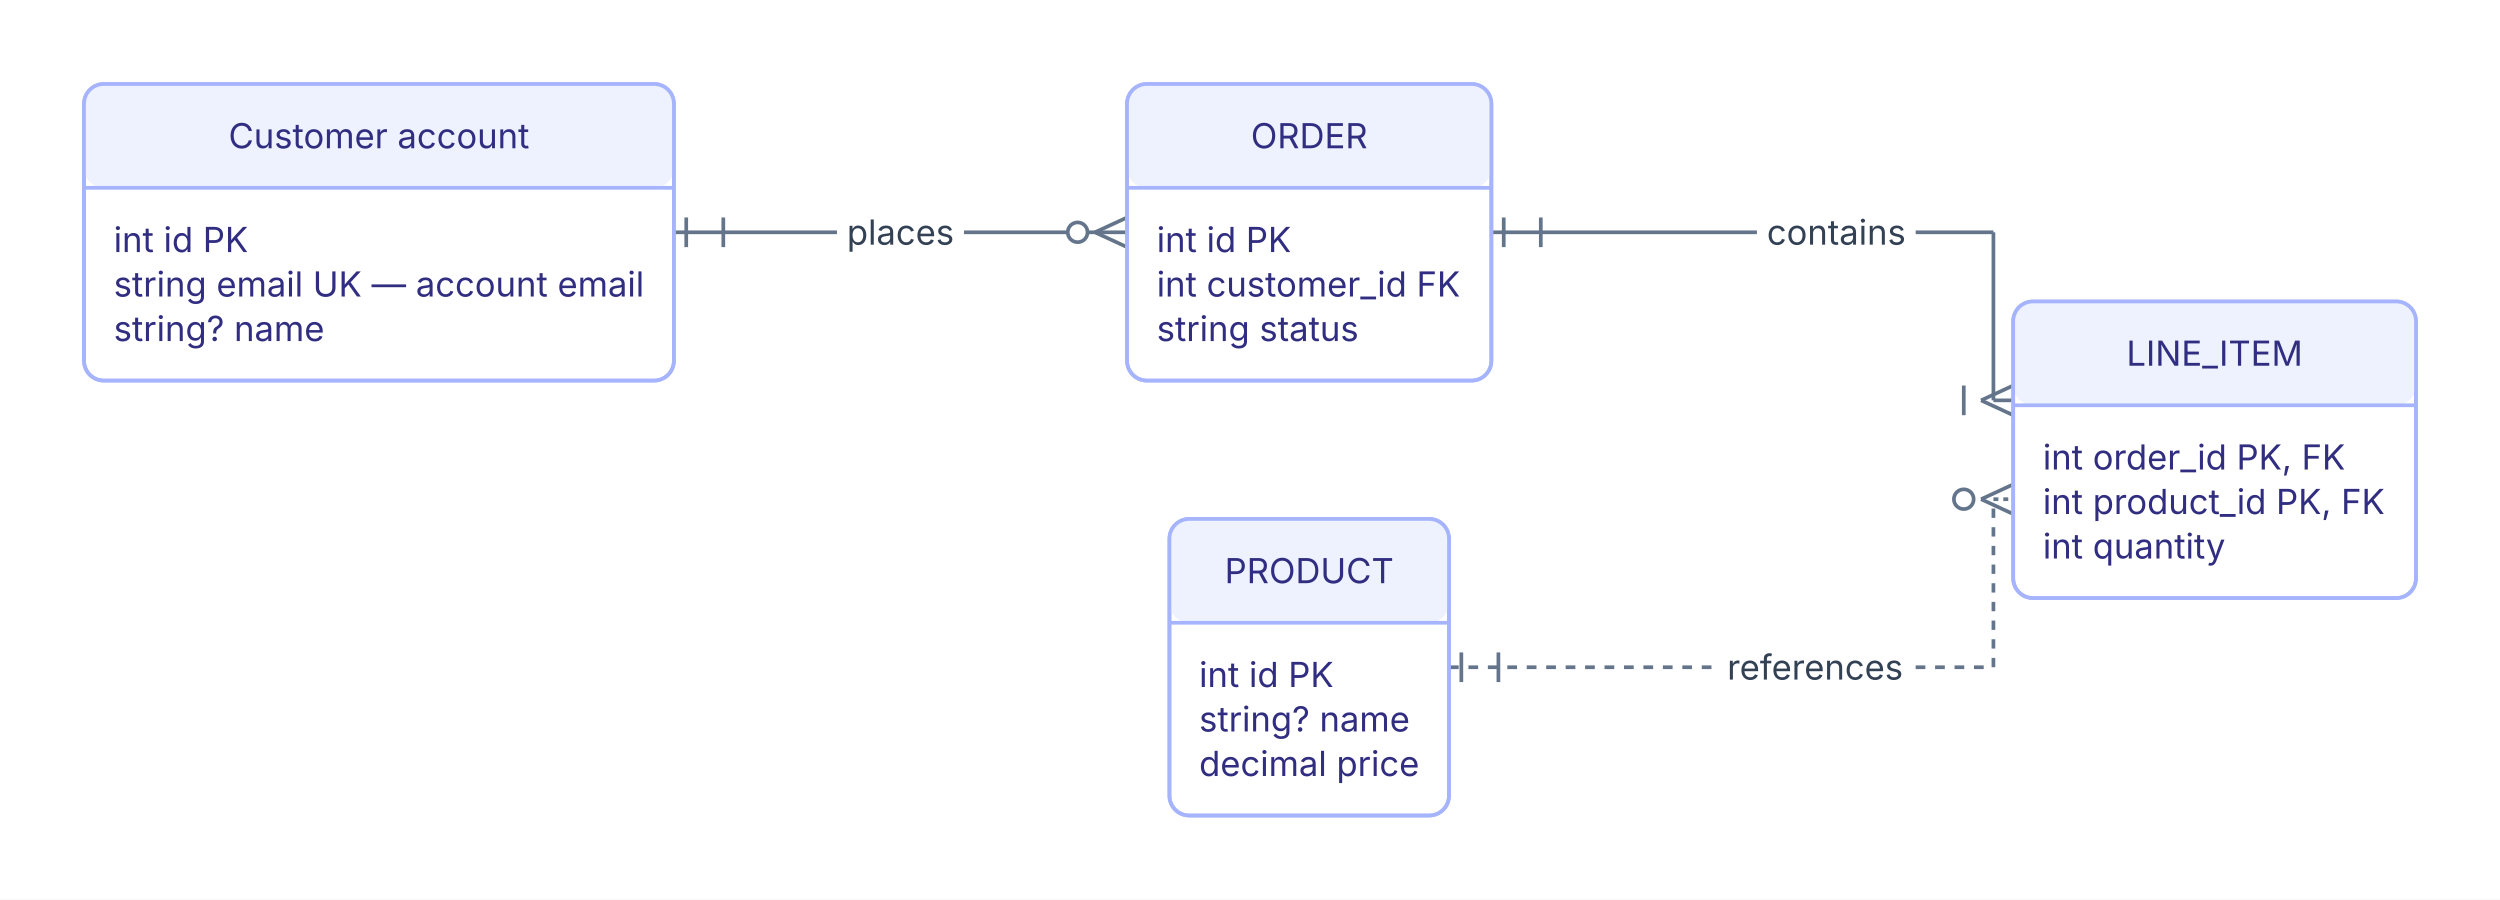
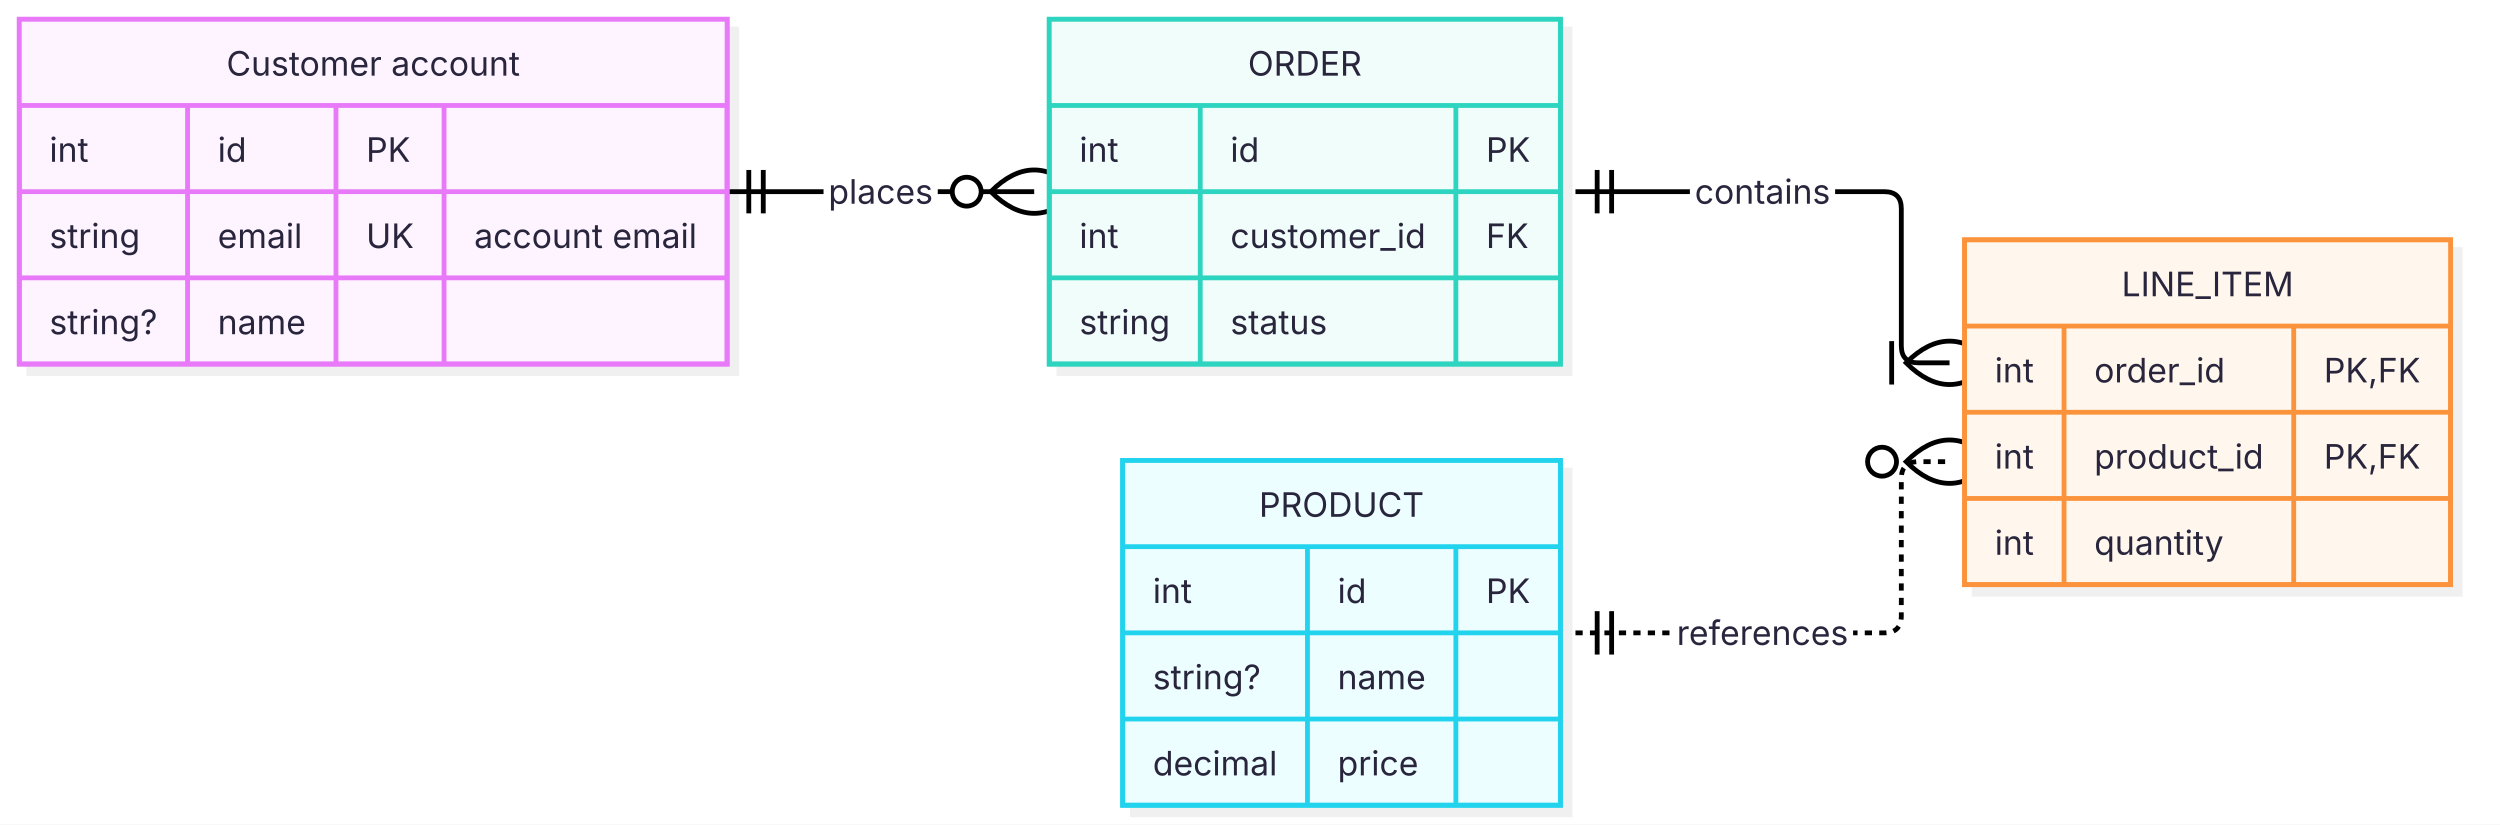
- <svg xmlns="http://www.w3.org/2000/svg" viewBox="-34 -34 1011.623 364" width="1011.623" height="364">
-   <path d="M-34 -34L977.623 -34L977.623 330L-34 330Z" fill="#ffffff" />
-   <path d="M238.688 60L422.063 60" fill="none" stroke="#64748b" stroke-width="1.5" />
-   <path d="M243.688 54L243.688 66" fill="none" stroke="#64748b" stroke-width="1.5" />
-   <path d="M258.688 54L258.688 66" fill="none" stroke="#64748b" stroke-width="1.5" />
-   <path d="M422.063 66L409.063 60" fill="none" stroke="#64748b" stroke-width="1.5" />
-   <path d="M422.063 54L409.063 60" fill="none" stroke="#64748b" stroke-width="1.5" />
-   <path d="M406.063 60C406.063 62.209 404.272 64 402.063 64C399.853 64 398.063 62.209 398.063 60C398.063 57.791 399.853 56 402.063 56C404.272 56 406.063 57.791 406.063 60Z" fill="#ffffff" stroke="#64748b" stroke-width="1.5" />
-   <path d="M569.483 60L772.64 60" fill="none" stroke="#64748b" stroke-width="1.5" />
-   <path d="M772.64 60L772.64 128" fill="none" stroke="#64748b" stroke-width="1.5" />
-   <path d="M772.64 128L780.64 128" fill="none" stroke="#64748b" stroke-width="1.5" />
-   <path d="M574.483 54L574.483 66" fill="none" stroke="#64748b" stroke-width="1.5" />
-   <path d="M589.483 54L589.483 66" fill="none" stroke="#64748b" stroke-width="1.5" />
-   <path d="M780.64 134L767.64 128" fill="none" stroke="#64748b" stroke-width="1.5" />
-   <path d="M780.64 122L767.64 128" fill="none" stroke="#64748b" stroke-width="1.5" />
-   <path d="M760.64 134L760.64 122" fill="none" stroke="#64748b" stroke-width="1.5" />
-   <path d="M552.328 236L556.262 236" fill="none" stroke="#64748b" stroke-width="1.5" />
-   <path d="M560.196 236L564.13 236" fill="none" stroke="#64748b" stroke-width="1.5" />
-   <path d="M568.064 236L571.998 236" fill="none" stroke="#64748b" stroke-width="1.5" />
-   <path d="M575.932 236L579.867 236" fill="none" stroke="#64748b" stroke-width="1.5" />
-   <path d="M583.801 236L587.735 236" fill="none" stroke="#64748b" stroke-width="1.5" />
-   <path d="M591.669 236L595.603 236" fill="none" stroke="#64748b" stroke-width="1.5" />
-   <path d="M599.537 236L603.471 236" fill="none" stroke="#64748b" stroke-width="1.5" />
-   <path d="M607.406 236L611.34 236" fill="none" stroke="#64748b" stroke-width="1.5" />
-   <path d="M615.274 236L619.208 236" fill="none" stroke="#64748b" stroke-width="1.5" />
-   <path d="M623.142 236L627.076 236" fill="none" stroke="#64748b" stroke-width="1.5" />
-   <path d="M631.01 236L634.945 236" fill="none" stroke="#64748b" stroke-width="1.5" />
-   <path d="M638.879 236L642.813 236" fill="none" stroke="#64748b" stroke-width="1.5" />
-   <path d="M646.747 236L650.681 236" fill="none" stroke="#64748b" stroke-width="1.5" />
-   <path d="M654.615 236L658.549 236" fill="none" stroke="#64748b" stroke-width="1.5" />
-   <path d="M662.484 236L666.418 236" fill="none" stroke="#64748b" stroke-width="1.5" />
-   <path d="M670.352 236L674.286 236" fill="none" stroke="#64748b" stroke-width="1.5" />
-   <path d="M678.22 236L682.154 236" fill="none" stroke="#64748b" stroke-width="1.5" />
-   <path d="M686.089 236L690.023 236" fill="none" stroke="#64748b" stroke-width="1.5" />
-   <path d="M693.957 236L697.891 236" fill="none" stroke="#64748b" stroke-width="1.5" />
-   <path d="M701.825 236L705.759 236" fill="none" stroke="#64748b" stroke-width="1.5" />
-   <path d="M709.693 236L713.628 236" fill="none" stroke="#64748b" stroke-width="1.5" />
-   <path d="M717.562 236L721.496 236" fill="none" stroke="#64748b" stroke-width="1.5" />
-   <path d="M725.43 236L729.364 236" fill="none" stroke="#64748b" stroke-width="1.5" />
-   <path d="M733.298 236L737.232 236" fill="none" stroke="#64748b" stroke-width="1.5" />
-   <path d="M741.167 236L745.101 236" fill="none" stroke="#64748b" stroke-width="1.5" />
-   <path d="M749.035 236L752.969 236" fill="none" stroke="#64748b" stroke-width="1.5" />
-   <path d="M756.903 236L760.837 236" fill="none" stroke="#64748b" stroke-width="1.5" />
-   <path d="M764.771 236L768.706 236" fill="none" stroke="#64748b" stroke-width="1.5" />
-   <path d="M772.64 236L772.64 232.222" fill="none" stroke="#64748b" stroke-width="1.5" />
-   <path d="M772.64 228.444L772.64 224.667" fill="none" stroke="#64748b" stroke-width="1.5" />
-   <path d="M772.64 220.889L772.64 217.111" fill="none" stroke="#64748b" stroke-width="1.5" />
-   <path d="M772.64 213.333L772.64 209.556" fill="none" stroke="#64748b" stroke-width="1.5" />
-   <path d="M772.64 205.778L772.64 202" fill="none" stroke="#64748b" stroke-width="1.5" />
-   <path d="M772.64 198.222L772.64 194.444" fill="none" stroke="#64748b" stroke-width="1.5" />
-   <path d="M772.64 190.667L772.64 186.889" fill="none" stroke="#64748b" stroke-width="1.5" />
-   <path d="M772.64 183.111L772.64 179.333" fill="none" stroke="#64748b" stroke-width="1.5" />
-   <path d="M772.64 175.556L772.64 171.778" fill="none" stroke="#64748b" stroke-width="1.5" />
-   <path d="M772.64 168L774.64 168" fill="none" stroke="#64748b" stroke-width="1.5" />
-   <path d="M776.64 168L778.64 168" fill="none" stroke="#64748b" stroke-width="1.5" />
-   <path d="M557.328 230L557.328 242" fill="none" stroke="#64748b" stroke-width="1.5" />
-   <path d="M572.328 230L572.328 242" fill="none" stroke="#64748b" stroke-width="1.5" />
-   <path d="M780.64 174L767.64 168" fill="none" stroke="#64748b" stroke-width="1.5" />
-   <path d="M780.64 162L767.64 168" fill="none" stroke="#64748b" stroke-width="1.5" />
-   <path d="M764.64 168C764.64 170.209 762.849 172 760.64 172C758.431 172 756.64 170.209 756.64 168C756.64 165.791 758.431 164 760.64 164C762.849 164 764.64 165.791 764.64 168Z" fill="#ffffff" stroke="#64748b" stroke-width="1.5" />
-   <path d="M307.688 49L353.063 49C354.719 49 356.063 50.343 356.063 52L356.063 68C356.063 69.657 354.719 71 353.063 71L307.688 71C306.031 71 304.688 69.657 304.688 68L304.688 52C304.688 50.343 306.031 49 307.688 49Z" fill="#ffffff" />
-   <text x="330.375" y="65" font-family="Inter, sans-serif" font-size="14" fill="#334155" text-anchor="middle">places</text>
-   <path d="M679.944 49L738.179 49C739.836 49 741.179 50.343 741.179 52L741.179 68C741.179 69.657 739.836 71 738.179 71L679.944 71C678.287 71 676.944 69.657 676.944 68L676.944 52C676.944 50.343 678.287 49 679.944 49Z" fill="#ffffff" />
-   <text x="709.062" y="65" font-family="Inter, sans-serif" font-size="14" fill="#334155" text-anchor="middle">contains</text>
-   <path d="M663.906 225L737.062 225C738.719 225 740.062 226.343 740.062 228L740.062 244C740.062 245.657 738.719 247 737.062 247L663.906 247C662.249 247 660.906 245.657 660.906 244L660.906 228C660.906 226.343 662.249 225 663.906 225Z" fill="#ffffff" />
-   <text x="700.484" y="241" font-family="Inter, sans-serif" font-size="14" fill="#334155" text-anchor="middle">references</text>
-   <path d="M8 0L230.688 0C235.106 0 238.688 3.582 238.688 8L238.688 112C238.688 116.418 235.106 120 230.688 120L8 120C3.582 120 0 116.418 0 112L0 8C0 3.582 3.582 0 8 0Z" fill="#ffffff" stroke="#a5b4fc" stroke-width="1.5" />
-   <path d="M8 0L230.688 0C235.106 0 238.688 3.582 238.688 8L238.688 34C238.688 38.418 235.106 42 230.688 42L8 42C3.582 42 0 38.418 0 34L0 8C0 3.582 3.582 0 8 0Z" fill="#eef2ff" />
-   <text x="119.344" y="26" font-family="Inter, sans-serif" font-size="14" fill="#312e81" text-anchor="middle">Customer account</text>
-   <path d="M0 42L238.688 42" fill="none" stroke="#a5b4fc" stroke-width="1.5" />
-   <text x="12" y="68" font-family="Inter, sans-serif" font-size="14" fill="#312e81">int id PK</text>
-   <text x="12" y="86" font-family="Inter, sans-serif" font-size="14" fill="#312e81">string email UK — account email</text>
-   <text x="12" y="104" font-family="Inter, sans-serif" font-size="14" fill="#312e81">string? name</text>
-   <path d="M8 0L230.688 0C235.106 0 238.688 3.582 238.688 8L238.688 112C238.688 116.418 235.106 120 230.688 120L8 120C3.582 120 0 116.418 0 112L0 8C0 3.582 3.582 0 8 0Z" fill="none" stroke="#a5b4fc" stroke-width="1.5" />
-   <path d="M430.063 0L561.483 0C565.902 0 569.483 3.582 569.483 8L569.483 112C569.483 116.418 565.902 120 561.483 120L430.063 120C425.644 120 422.063 116.418 422.063 112L422.063 8C422.063 3.582 425.644 0 430.063 0Z" fill="#ffffff" stroke="#a5b4fc" stroke-width="1.5" />
-   <path d="M430.063 0L561.483 0C565.902 0 569.483 3.582 569.483 8L569.483 34C569.483 38.418 565.902 42 561.483 42L430.063 42C425.644 42 422.063 38.418 422.063 34L422.063 8C422.063 3.582 425.644 0 430.063 0Z" fill="#eef2ff" />
-   <text x="495.773" y="26" font-family="Inter, sans-serif" font-size="14" fill="#312e81" text-anchor="middle">ORDER</text>
-   <path d="M422.063 42L569.483 42" fill="none" stroke="#a5b4fc" stroke-width="1.5" />
-   <text x="434.063" y="68" font-family="Inter, sans-serif" font-size="14" fill="#312e81">int id PK</text>
-   <text x="434.063" y="86" font-family="Inter, sans-serif" font-size="14" fill="#312e81">int customer_id FK</text>
-   <text x="434.063" y="104" font-family="Inter, sans-serif" font-size="14" fill="#312e81">string status</text>
-   <path d="M430.063 0L561.483 0C565.902 0 569.483 3.582 569.483 8L569.483 112C569.483 116.418 565.902 120 561.483 120L430.063 120C425.644 120 422.063 116.418 422.063 112L422.063 8C422.063 3.582 425.644 0 430.063 0Z" fill="none" stroke="#a5b4fc" stroke-width="1.5" />
-   <path d="M788.64 88L935.623 88C940.041 88 943.623 91.582 943.623 96L943.623 200C943.623 204.418 940.041 208 935.623 208L788.64 208C784.221 208 780.64 204.418 780.64 200L780.64 96C780.64 91.582 784.221 88 788.64 88Z" fill="#ffffff" stroke="#a5b4fc" stroke-width="1.5" />
-   <path d="M788.64 88L935.623 88C940.041 88 943.623 91.582 943.623 96L943.623 122C943.623 126.418 940.041 130 935.623 130L788.64 130C784.221 130 780.64 126.418 780.64 122L780.64 96C780.64 91.582 784.221 88 788.64 88Z" fill="#eef2ff" />
-   <text x="862.131" y="114" font-family="Inter, sans-serif" font-size="14" fill="#312e81" text-anchor="middle">LINE_ITEM</text>
-   <path d="M780.64 130L943.623 130" fill="none" stroke="#a5b4fc" stroke-width="1.5" />
-   <text x="792.64" y="156" font-family="Inter, sans-serif" font-size="14" fill="#312e81">int order_id PK, FK</text>
-   <text x="792.64" y="174" font-family="Inter, sans-serif" font-size="14" fill="#312e81">int product_id PK, FK</text>
-   <text x="792.64" y="192" font-family="Inter, sans-serif" font-size="14" fill="#312e81">int quantity</text>
-   <path d="M788.64 88L935.623 88C940.041 88 943.623 91.582 943.623 96L943.623 200C943.623 204.418 940.041 208 935.623 208L788.64 208C784.221 208 780.64 204.418 780.64 200L780.64 96C780.64 91.582 784.221 88 788.64 88Z" fill="none" stroke="#a5b4fc" stroke-width="1.5" />
-   <path d="M447.218 176L544.328 176C548.746 176 552.328 179.582 552.328 184L552.328 288C552.328 292.418 548.746 296 544.328 296L447.218 296C442.8 296 439.218 292.418 439.218 288L439.218 184C439.218 179.582 442.8 176 447.218 176Z" fill="#ffffff" stroke="#a5b4fc" stroke-width="1.5" />
-   <path d="M447.218 176L544.328 176C548.746 176 552.328 179.582 552.328 184L552.328 210C552.328 214.418 548.746 218 544.328 218L447.218 218C442.8 218 439.218 214.418 439.218 210L439.218 184C439.218 179.582 442.8 176 447.218 176Z" fill="#eef2ff" />
-   <text x="495.773" y="202" font-family="Inter, sans-serif" font-size="14" fill="#312e81" text-anchor="middle">PRODUCT</text>
-   <path d="M439.218 218L552.328 218" fill="none" stroke="#a5b4fc" stroke-width="1.5" />
-   <text x="451.218" y="244" font-family="Inter, sans-serif" font-size="14" fill="#312e81">int id PK</text>
-   <text x="451.218" y="262" font-family="Inter, sans-serif" font-size="14" fill="#312e81">string? name</text>
-   <text x="451.218" y="280" font-family="Inter, sans-serif" font-size="14" fill="#312e81">decimal price</text>
-   <path d="M447.218 176L544.328 176C548.746 176 552.328 179.582 552.328 184L552.328 288C552.328 292.418 548.746 296 544.328 296L447.218 296C442.8 296 439.218 292.418 439.218 288L439.218 184C439.218 179.582 442.8 176 447.218 176Z" fill="none" stroke="#a5b4fc" stroke-width="1.5" />
+ <svg xmlns="http://www.w3.org/2000/svg" viewBox="4 4 1036.969 342" width="1036.969" height="342">
+   <path d="M4 4L1040.969 4L1040.969 346L4 346Z" fill="#ffffff" />
+   <path d="M16 16L309.594 16L309.594 159L16 159Z" fill="#f0f0f0" stroke="#f0f0f0" stroke-width="2" />
+   <path d="M443.219 16L655.234 16L655.234 159L443.219 159Z" fill="#f0f0f0" stroke="#f0f0f0" stroke-width="2" />
+   <path d="M822.891 107.5L1024.469 107.5L1024.469 250.5L822.891 250.5Z" fill="#f0f0f0" stroke="#f0f0f0" stroke-width="2" />
+   <path d="M473.672 199L655.234 199L655.234 342L473.672 342Z" fill="#f0f0f0" stroke="#f0f0f0" stroke-width="2" />
+   <path d="M305.594 83.5L432.969 83.5" fill="none" stroke="#000000" stroke-width="2" />
+   <path d="M314.594 74.5L314.594 92.5" fill="none" stroke="#000000" stroke-width="2" />
+   <path d="M320.594 74.5L320.594 92.5" fill="none" stroke="#000000" stroke-width="2" />
+   <path d="M450.969 83.5C438.969 95.5 426.969 95.5 414.969 83.5C426.969 71.5 438.969 71.5 450.969 83.5" fill="none" stroke="#000000" stroke-width="2" />
+   <path d="M410.969 83.5C410.969 86.814 408.282 89.5 404.969 89.5C401.655 89.5 398.969 86.814 398.969 83.5C398.969 80.186 401.655 77.5 404.969 77.5C408.282 77.5 410.969 80.186 410.969 83.5Z" fill="#ffffff" stroke="#000000" stroke-width="2" />
+   <path d="M657.484 83.5L785.57 83.5C790.284 83.5 792.641 85.857 792.641 90.571L792.641 147.429C792.641 152.143 794.998 154.5 799.712 154.5L812.641 154.5" fill="none" stroke="#000000" stroke-width="2" />
+   <path d="M666.484 74.5L666.484 92.5" fill="none" stroke="#000000" stroke-width="2" />
+   <path d="M672.484 74.5L672.484 92.5" fill="none" stroke="#000000" stroke-width="2" />
+   <path d="M830.641 154.5C818.641 166.5 806.641 166.5 794.641 154.5C806.641 142.5 818.641 142.5 830.641 154.5" fill="none" stroke="#000000" stroke-width="2" />
+   <path d="M788.641 163.5L788.641 145.5" fill="none" stroke="#000000" stroke-width="2" />
+   <path d="M657.484 266.5L660.484 266.5M663.484 266.5L666.484 266.5M669.484 266.5L672.484 266.5M675.484 266.5L678.484 266.5M681.484 266.5L684.484 266.5M687.484 266.5L690.484 266.5M693.484 266.5L696.484 266.5M699.484 266.5L702.484 266.5M705.484 266.5L708.484 266.5M711.484 266.5L714.484 266.5M717.484 266.5L720.484 266.5M723.484 266.5L726.484 266.5M729.484 266.5L732.484 266.5M735.484 266.5L738.484 266.5M741.484 266.5L744.484 266.5M747.484 266.5L750.484 266.5M753.484 266.5L756.484 266.5M759.484 266.5L762.484 266.5M765.484 266.5L768.484 266.5M771.484 266.5L774.484 266.5M777.484 266.5L780.484 266.5M783.484 266.5L785.57 266.5L786.426 266.472L786.484 266.466M789.383 265.765L789.878 265.506L790.403 265.147L790.873 264.732L791.287 264.263L791.599 263.807M792.541 260.983L792.613 260.285L792.641 259.429L792.641 257.987M792.641 254.987L792.641 251.987M792.641 248.987L792.641 245.987M792.641 242.987L792.641 239.987M792.641 236.987L792.641 233.987M792.641 230.987L792.641 227.987M792.641 224.987L792.641 221.987M792.641 218.987L792.641 215.987M792.641 212.987L792.641 209.987M792.641 206.987L792.641 203.987M792.743 200.992L792.751 200.914L792.889 200.168L793.083 199.477L793.331 198.842L793.635 198.262L793.697 198.172M795.921 196.223L795.983 196.191L796.618 195.942L797.309 195.749L798.054 195.61L798.823 195.531M801.822 195.5L804.822 195.5M807.822 195.5L810.822 195.5" fill="none" stroke="#000000" stroke-width="2" />
+   <path d="M666.484 257.5L666.484 275.5" fill="none" stroke="#000000" stroke-width="2" />
+   <path d="M672.484 257.5L672.484 275.5" fill="none" stroke="#000000" stroke-width="2" />
+   <path d="M830.641 195.5C818.641 207.5 806.641 207.5 794.641 195.5C806.641 183.5 818.641 183.5 830.641 195.5" fill="none" stroke="#000000" stroke-width="2" />
+   <path d="M790.641 195.5C790.641 198.814 787.954 201.5 784.641 201.5C781.327 201.5 778.641 198.814 778.641 195.5C778.641 192.186 781.327 189.5 784.641 189.5C787.954 189.5 790.641 192.186 790.641 195.5Z" fill="#ffffff" stroke="#000000" stroke-width="2" />
+   <path d="M348.594 72.5L389.969 72.5C391.626 72.5 392.969 73.843 392.969 75.5L392.969 90.5C392.969 92.157 391.626 93.5 389.969 93.5L348.594 93.5C346.937 93.5 345.594 92.157 345.594 90.5L345.594 75.5C345.594 73.843 346.937 72.5 348.594 72.5Z" fill="#ffffff" />
+   <text x="369.281" y="88.5" font-family="Inter, sans-serif" font-size="14" fill="#28253d" text-anchor="middle">places</text>
+   <path d="M707.945 72.5L762.18 72.5C763.837 72.5 765.18 73.843 765.18 75.5L765.18 90.5C765.18 92.157 763.837 93.5 762.18 93.5L707.945 93.5C706.288 93.5 704.945 92.157 704.945 90.5L704.945 75.5C704.945 73.843 706.288 72.5 707.945 72.5Z" fill="#ffffff" />
+   <text x="735.063" y="88.5" font-family="Inter, sans-serif" font-size="14" fill="#28253d" text-anchor="middle">contains</text>
+   <path d="M700.484 255.5L769.641 255.5C771.297 255.5 772.641 256.843 772.641 258.5L772.641 273.5C772.641 275.157 771.297 276.5 769.641 276.5L700.484 276.5C698.828 276.5 697.484 275.157 697.484 273.5L697.484 258.5C697.484 256.843 698.828 255.5 700.484 255.5Z" fill="#ffffff" />
+   <text x="735.063" y="271.5" font-family="Inter, sans-serif" font-size="14" fill="#28253d" text-anchor="middle">references</text>
+   <path d="M12 12L305.594 12L305.594 155L12 155Z" fill="#fdf4ff" stroke="#e879f9" stroke-width="2" />
+   <path d="M12 12L305.594 12L305.594 47.75L12 47.75Z" fill="#fdf4ff" />
+   <text x="158.797" y="35.375" font-family="Inter, sans-serif" font-size="14" fill="#28253d" text-anchor="middle">Customer account</text>
+   <path d="M12 47.75L305.594 47.75" fill="none" stroke="#e879f9" stroke-width="2" />
+   <text x="24.5" y="71.125" font-family="Inter, sans-serif" font-size="14" fill="#28253d">int</text>
+   <text x="94.297" y="71.125" font-family="Inter, sans-serif" font-size="14" fill="#28253d">id</text>
+   <text x="155.859" y="71.125" font-family="Inter, sans-serif" font-size="14" fill="#28253d">PK</text>
+   <text x="200.688" y="71.125" font-family="Inter, sans-serif" font-size="14" fill="#28253d" />
+   <path d="M12 83.5L305.594 83.5" fill="none" stroke="#e879f9" stroke-width="2" />
+   <text x="24.5" y="106.875" font-family="Inter, sans-serif" font-size="14" fill="#28253d">string</text>
+   <text x="94.297" y="106.875" font-family="Inter, sans-serif" font-size="14" fill="#28253d">email</text>
+   <text x="155.859" y="106.875" font-family="Inter, sans-serif" font-size="14" fill="#28253d">UK</text>
+   <text x="200.688" y="106.875" font-family="Inter, sans-serif" font-size="14" fill="#28253d">account email</text>
+   <path d="M12 119.25L305.594 119.25" fill="none" stroke="#e879f9" stroke-width="2" />
+   <text x="24.5" y="142.625" font-family="Inter, sans-serif" font-size="14" fill="#28253d">string?</text>
+   <text x="94.297" y="142.625" font-family="Inter, sans-serif" font-size="14" fill="#28253d">name</text>
+   <text x="155.859" y="142.625" font-family="Inter, sans-serif" font-size="14" fill="#28253d" />
+   <text x="200.688" y="142.625" font-family="Inter, sans-serif" font-size="14" fill="#28253d" />
+   <path d="M81.797 47.75L81.797 155" fill="none" stroke="#e879f9" stroke-width="2" />
+   <path d="M143.359 47.75L143.359 155" fill="none" stroke="#e879f9" stroke-width="2" />
+   <path d="M188.188 47.75L188.188 155" fill="none" stroke="#e879f9" stroke-width="2" />
+   <path d="M12 12L305.594 12L305.594 155L12 155Z" fill="none" stroke="#e879f9" stroke-width="2" />
+   <path d="M439.219 12L651.234 12L651.234 155L439.219 155Z" fill="#f0fdfa" stroke="#2dd4bf" stroke-width="2" />
+   <path d="M439.219 12L651.234 12L651.234 47.75L439.219 47.75Z" fill="#f0fdfa" />
+   <text x="545.227" y="35.375" font-family="Inter, sans-serif" font-size="14" fill="#28253d" text-anchor="middle">ORDER</text>
+   <path d="M439.219 47.75L651.234 47.75" fill="none" stroke="#2dd4bf" stroke-width="2" />
+   <text x="451.719" y="71.125" font-family="Inter, sans-serif" font-size="14" fill="#28253d">int</text>
+   <text x="514.344" y="71.125" font-family="Inter, sans-serif" font-size="14" fill="#28253d">id</text>
+   <text x="620.375" y="71.125" font-family="Inter, sans-serif" font-size="14" fill="#28253d">PK</text>
+   <path d="M439.219 83.5L651.234 83.5" fill="none" stroke="#2dd4bf" stroke-width="2" />
+   <text x="451.719" y="106.875" font-family="Inter, sans-serif" font-size="14" fill="#28253d">int</text>
+   <text x="514.344" y="106.875" font-family="Inter, sans-serif" font-size="14" fill="#28253d">customer_id</text>
+   <text x="620.375" y="106.875" font-family="Inter, sans-serif" font-size="14" fill="#28253d">FK</text>
+   <path d="M439.219 119.25L651.234 119.25" fill="none" stroke="#2dd4bf" stroke-width="2" />
+   <text x="451.719" y="142.625" font-family="Inter, sans-serif" font-size="14" fill="#28253d">string</text>
+   <text x="514.344" y="142.625" font-family="Inter, sans-serif" font-size="14" fill="#28253d">status</text>
+   <text x="620.375" y="142.625" font-family="Inter, sans-serif" font-size="14" fill="#28253d" />
+   <path d="M501.844 47.75L501.844 155" fill="none" stroke="#2dd4bf" stroke-width="2" />
+   <path d="M607.875 47.75L607.875 155" fill="none" stroke="#2dd4bf" stroke-width="2" />
+   <path d="M439.219 12L651.234 12L651.234 155L439.219 155Z" fill="none" stroke="#2dd4bf" stroke-width="2" />
+   <path d="M818.891 103.5L1020.469 103.5L1020.469 246.5L818.891 246.5Z" fill="#fff7ed" stroke="#fb923c" stroke-width="2" />
+   <path d="M818.891 103.5L1020.469 103.5L1020.469 139.25L818.891 139.25Z" fill="#fff7ed" />
+   <text x="919.68" y="126.875" font-family="Inter, sans-serif" font-size="14" fill="#28253d" text-anchor="middle">LINE_ITEM</text>
+   <path d="M818.891 139.25L1020.469 139.25" fill="none" stroke="#fb923c" stroke-width="2" />
+   <text x="831.391" y="162.625" font-family="Inter, sans-serif" font-size="14" fill="#28253d">int</text>
+   <text x="872.641" y="162.625" font-family="Inter, sans-serif" font-size="14" fill="#28253d">order_id</text>
+   <text x="967.906" y="162.625" font-family="Inter, sans-serif" font-size="14" fill="#28253d">PK,FK</text>
+   <path d="M818.891 175L1020.469 175" fill="none" stroke="#fb923c" stroke-width="2" />
+   <text x="831.391" y="198.375" font-family="Inter, sans-serif" font-size="14" fill="#28253d">int</text>
+   <text x="872.641" y="198.375" font-family="Inter, sans-serif" font-size="14" fill="#28253d">product_id</text>
+   <text x="967.906" y="198.375" font-family="Inter, sans-serif" font-size="14" fill="#28253d">PK,FK</text>
+   <path d="M818.891 210.75L1020.469 210.75" fill="none" stroke="#fb923c" stroke-width="2" />
+   <text x="831.391" y="234.125" font-family="Inter, sans-serif" font-size="14" fill="#28253d">int</text>
+   <text x="872.641" y="234.125" font-family="Inter, sans-serif" font-size="14" fill="#28253d">quantity</text>
+   <text x="967.906" y="234.125" font-family="Inter, sans-serif" font-size="14" fill="#28253d" />
+   <path d="M860.141 139.25L860.141 246.5" fill="none" stroke="#fb923c" stroke-width="2" />
+   <path d="M955.406 139.25L955.406 246.5" fill="none" stroke="#fb923c" stroke-width="2" />
+   <path d="M818.891 103.5L1020.469 103.5L1020.469 246.5L818.891 246.5Z" fill="none" stroke="#fb923c" stroke-width="2" />
+   <path d="M469.672 195L651.234 195L651.234 338L469.672 338Z" fill="#ecfeff" stroke="#22d3ee" stroke-width="2" />
+   <path d="M469.672 195L651.234 195L651.234 230.75L469.672 230.75Z" fill="#ecfeff" />
+   <text x="560.453" y="218.375" font-family="Inter, sans-serif" font-size="14" fill="#28253d" text-anchor="middle">PRODUCT</text>
+   <path d="M469.672 230.75L651.234 230.75" fill="none" stroke="#22d3ee" stroke-width="2" />
+   <text x="482.172" y="254.125" font-family="Inter, sans-serif" font-size="14" fill="#28253d">int</text>
+   <text x="558.813" y="254.125" font-family="Inter, sans-serif" font-size="14" fill="#28253d">id</text>
+   <text x="620.375" y="254.125" font-family="Inter, sans-serif" font-size="14" fill="#28253d">PK</text>
+   <path d="M469.672 266.5L651.234 266.5" fill="none" stroke="#22d3ee" stroke-width="2" />
+   <text x="482.172" y="289.875" font-family="Inter, sans-serif" font-size="14" fill="#28253d">string?</text>
+   <text x="558.813" y="289.875" font-family="Inter, sans-serif" font-size="14" fill="#28253d">name</text>
+   <text x="620.375" y="289.875" font-family="Inter, sans-serif" font-size="14" fill="#28253d" />
+   <path d="M469.672 302.25L651.234 302.25" fill="none" stroke="#22d3ee" stroke-width="2" />
+   <text x="482.172" y="325.625" font-family="Inter, sans-serif" font-size="14" fill="#28253d">decimal</text>
+   <text x="558.813" y="325.625" font-family="Inter, sans-serif" font-size="14" fill="#28253d">price</text>
+   <text x="620.375" y="325.625" font-family="Inter, sans-serif" font-size="14" fill="#28253d" />
+   <path d="M546.313 230.75L546.313 338" fill="none" stroke="#22d3ee" stroke-width="2" />
+   <path d="M607.875 230.75L607.875 338" fill="none" stroke="#22d3ee" stroke-width="2" />
+   <path d="M469.672 195L651.234 195L651.234 338L469.672 338Z" fill="none" stroke="#22d3ee" stroke-width="2" />
</svg>
